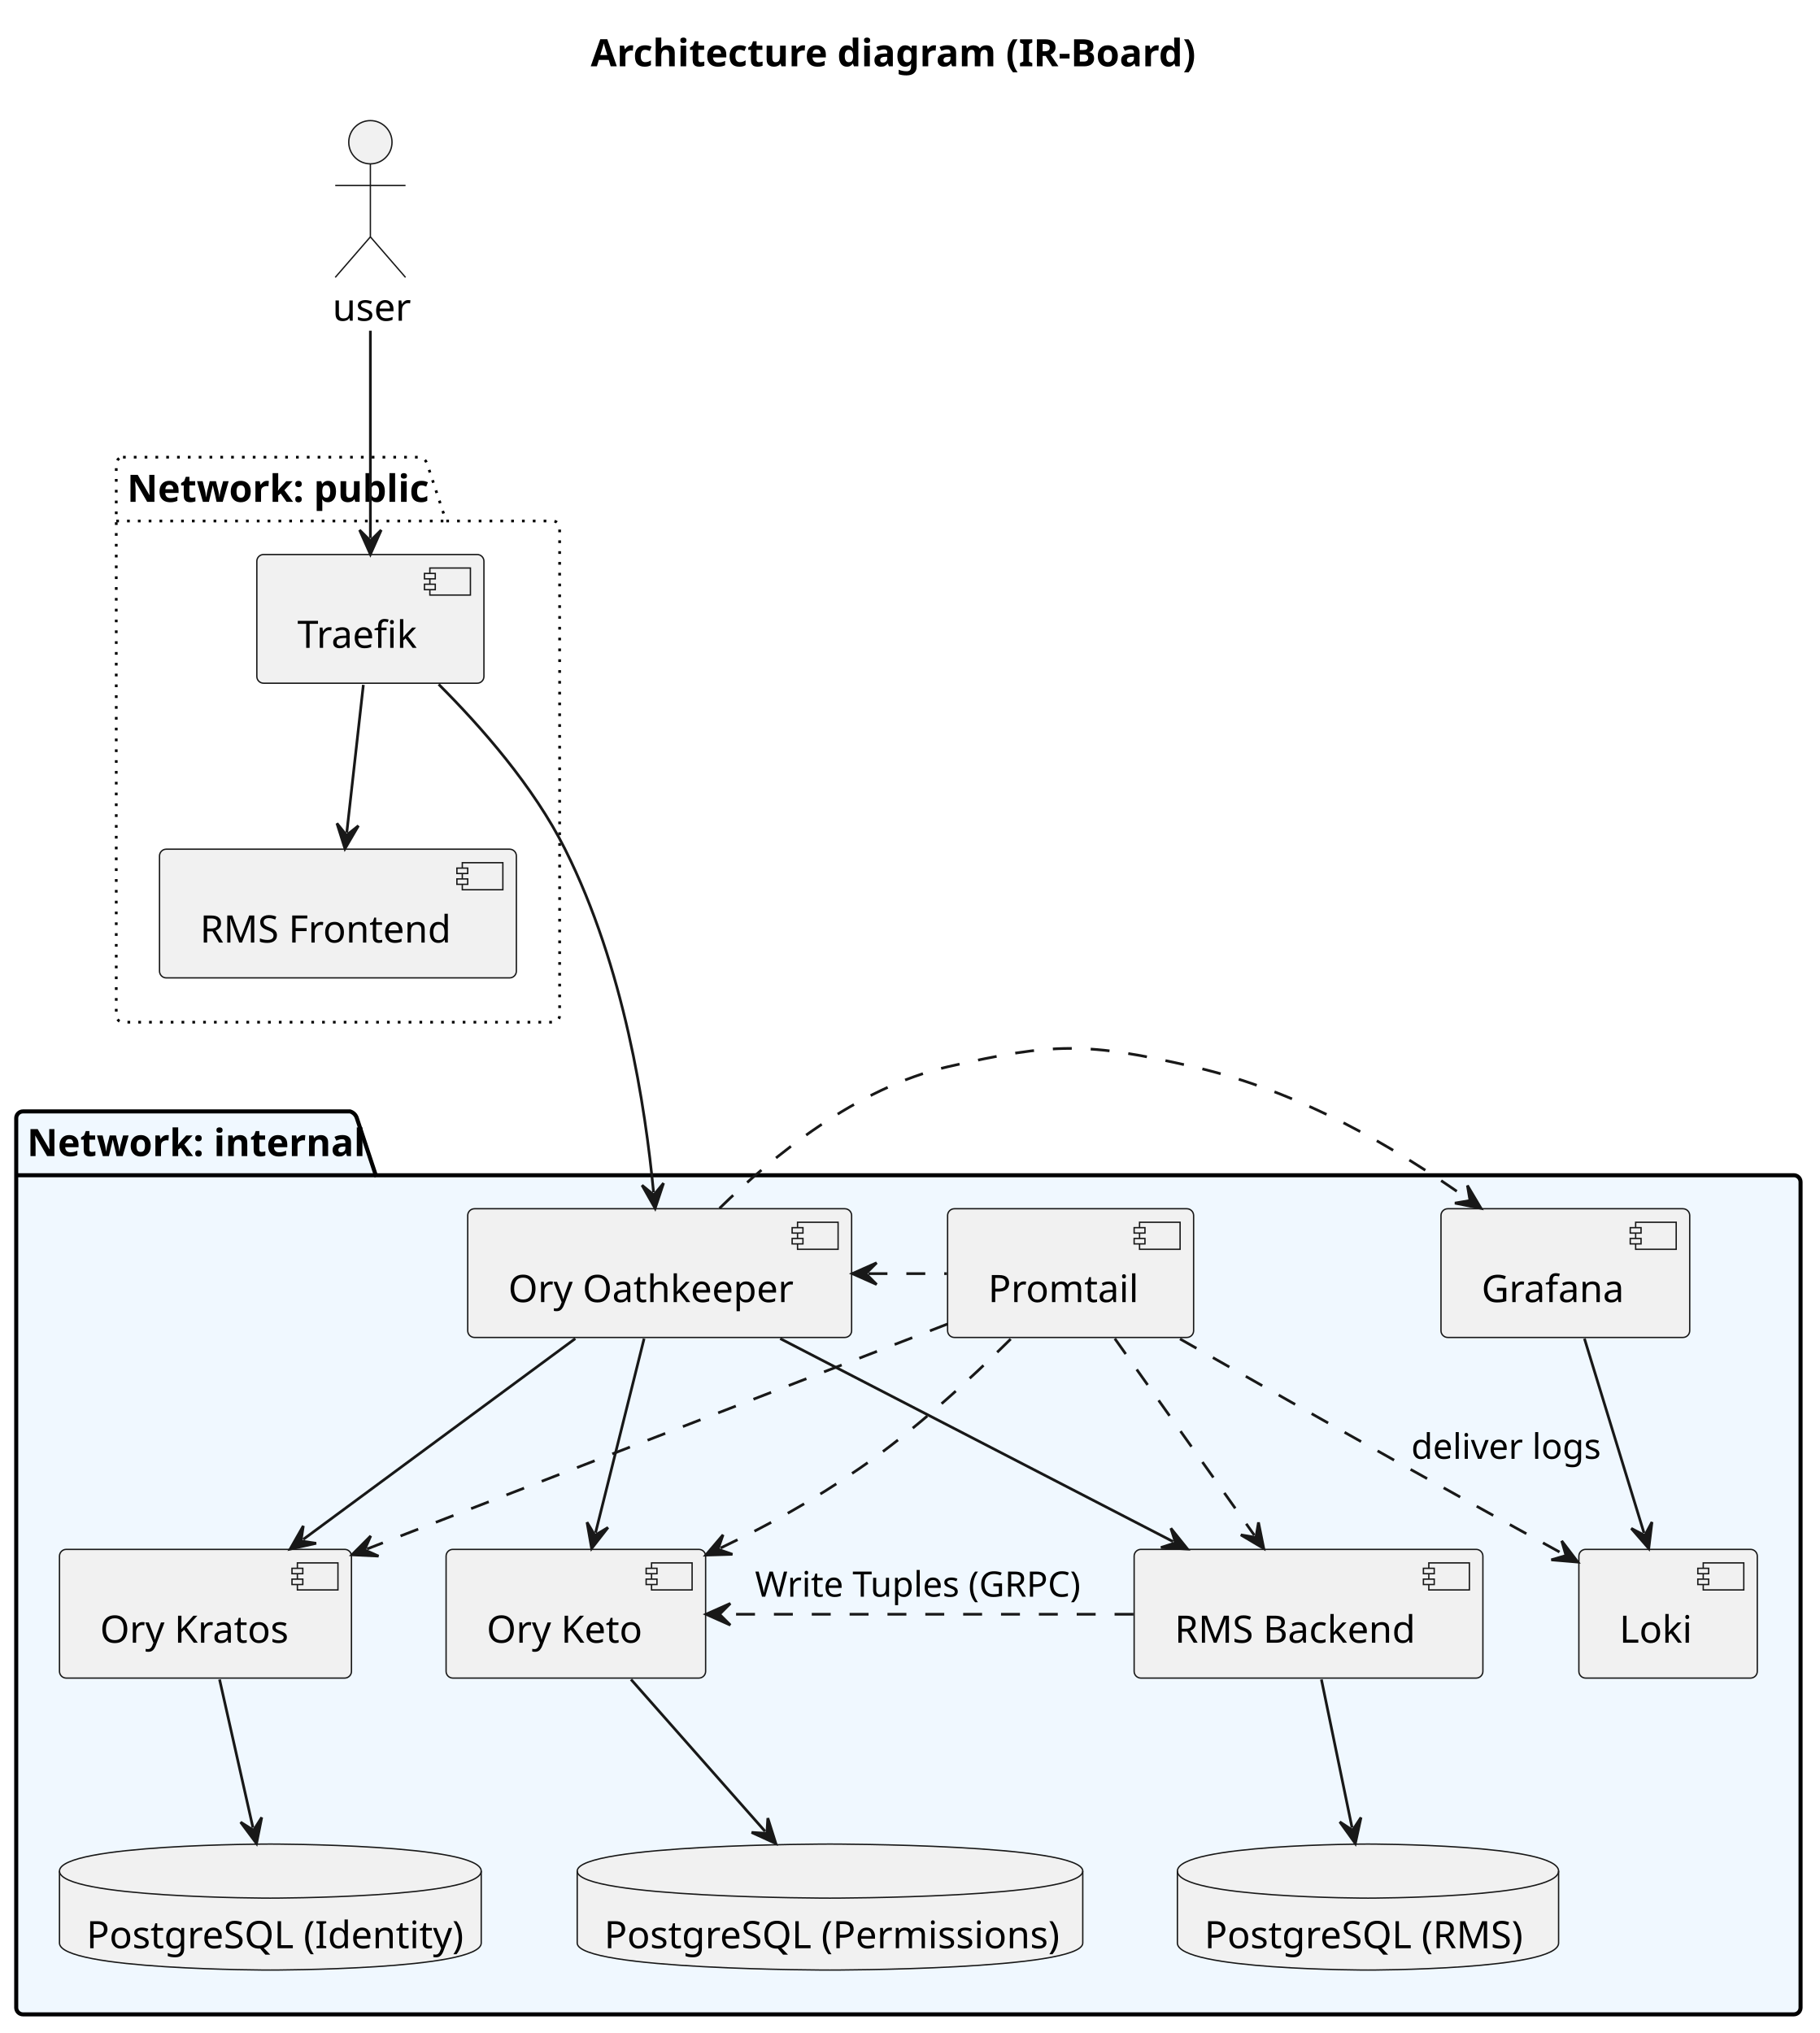
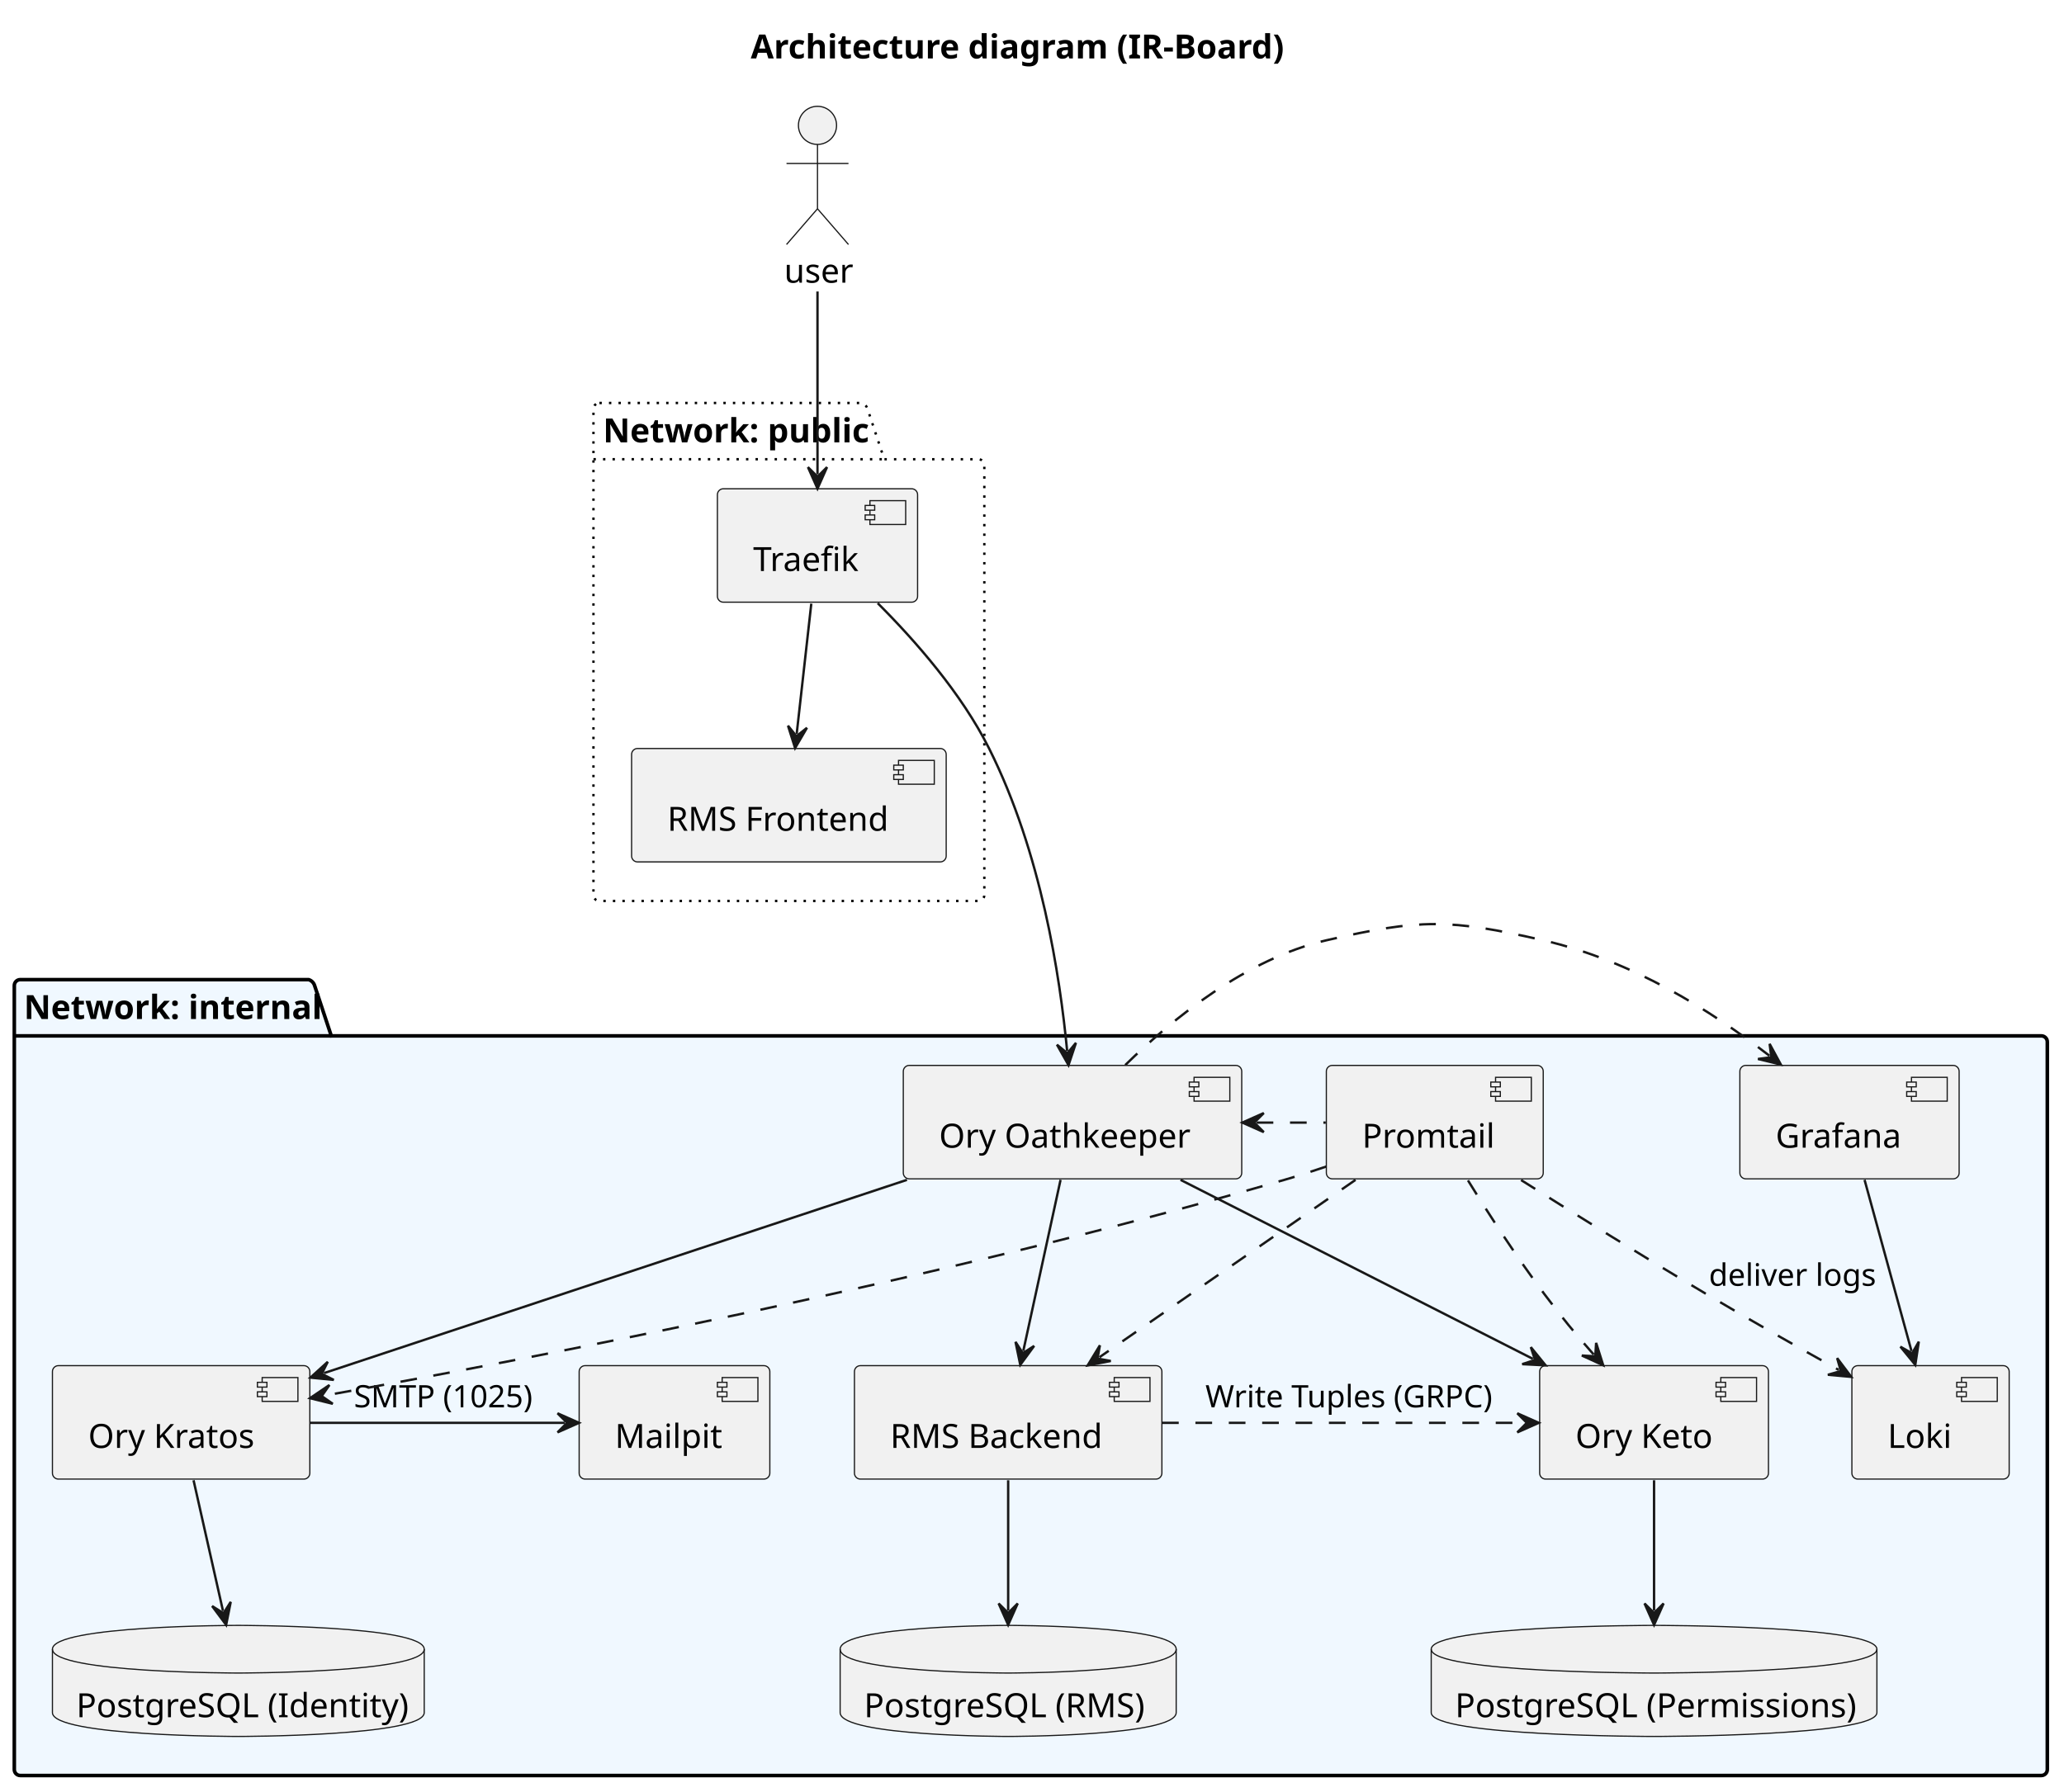
- <svg xmlns="http://www.w3.org/2000/svg" contentStyleType="text/css" height="752px" preserveAspectRatio="none" style="width:673px;height:752px;background:#FFFFFF;" version="1.1" viewBox="0 0 673 752" width="673px" zoomAndPan="magnify">
+ <svg xmlns="http://www.w3.org/2000/svg" contentStyleType="text/css" height="752px" preserveAspectRatio="none" style="width:866px;height:752px;background:#FFFFFF;" version="1.1" viewBox="0 0 866 752" width="866px" zoomAndPan="magnify">
  <defs />
  <g>
-     <text fill="#000000" font-family="sans-serif" font-size="14" font-weight="bold" lengthAdjust="spacing" textLength="222" x="218.5" y="24.533">Architecture diagram (IR-Board)</text>
+     <text fill="#000000" font-family="sans-serif" font-size="14" font-weight="bold" lengthAdjust="spacing" textLength="222" x="315" y="24.533">Architecture diagram (IR-Board)</text>
    <g id="cluster_Network: public">
-       <path d="M45.5,169.109 L155.5,169.109 A3.75,3.75 0 0 1 158,171.609 L165,192.719 L204.5,192.719 A2.5,2.5 0 0 1 207,195.219 L207,375.609 A2.5,2.5 0 0 1 204.5,378.109 L45.5,378.109 A2.5,2.5 0 0 1 43,375.609 L43,171.609 A2.5,2.5 0 0 1 45.5,169.109 " fill="none" style="stroke:#000000;stroke-width:1.0;stroke-dasharray:1.0,3.0;" />
-       <line style="stroke:#000000;stroke-width:1.0;stroke-dasharray:1.0,3.0;" x1="43" x2="165" y1="192.719" y2="192.719" />
-       <text fill="#000000" font-family="sans-serif" font-size="14" font-weight="bold" lengthAdjust="spacing" textLength="109" x="47" y="185.643">Network: public</text>
+       <path d="M251.5,169.109 L361.5,169.109 A3.75,3.75 0 0 1 364,171.609 L371,192.719 L410.5,192.719 A2.5,2.5 0 0 1 413,195.219 L413,375.609 A2.5,2.5 0 0 1 410.5,378.109 L251.5,378.109 A2.5,2.5 0 0 1 249,375.609 L249,171.609 A2.5,2.5 0 0 1 251.5,169.109 " fill="none" style="stroke:#000000;stroke-width:1.0;stroke-dasharray:1.0,3.0;" />
+       <line style="stroke:#000000;stroke-width:1.0;stroke-dasharray:1.0,3.0;" x1="249" x2="371" y1="192.719" y2="192.719" />
+       <text fill="#000000" font-family="sans-serif" font-size="14" font-weight="bold" lengthAdjust="spacing" textLength="109" x="253" y="185.643">Network: public</text>
    </g>
    <g id="cluster_Network: internal">
-       <path d="M8.5,411.109 L129.5,411.109 A3.75,3.75 0 0 1 132,413.609 L139,434.719 L663.5,434.719 A2.5,2.5 0 0 1 666,437.219 L666,742.609 A2.5,2.5 0 0 1 663.5,745.109 L8.5,745.109 A2.5,2.5 0 0 1 6,742.609 L6,413.609 A2.5,2.5 0 0 1 8.5,411.109 " fill="#F0F8FF" style="stroke:#000000;stroke-width:1.5;" />
+       <path d="M8.5,411.109 L129.5,411.109 A3.75,3.75 0 0 1 132,413.609 L139,434.719 L856.5,434.719 A2.5,2.5 0 0 1 859,437.219 L859,742.609 A2.5,2.5 0 0 1 856.5,745.109 L8.5,745.109 A2.5,2.5 0 0 1 6,742.609 L6,413.609 A2.5,2.5 0 0 1 8.5,411.109 " fill="#F0F8FF" style="stroke:#000000;stroke-width:1.5;" />
      <line style="stroke:#000000;stroke-width:1.5;" x1="6" x2="139" y1="434.719" y2="434.719" />
      <text fill="#000000" font-family="sans-serif" font-size="14" font-weight="bold" lengthAdjust="spacing" textLength="120" x="10" y="427.643">Network: internal</text>
    </g>
    <g id="elem_front">
-       <rect fill="#F1F1F1" height="47.609" rx="2.5" ry="2.5" style="stroke:#181818;stroke-width:0.5;" width="132" x="59" y="314.109" />
-       <rect fill="#F1F1F1" height="10" style="stroke:#181818;stroke-width:0.5;" width="15" x="171" y="319.109" />
-       <rect fill="#F1F1F1" height="2" style="stroke:#181818;stroke-width:0.5;" width="4" x="169" y="321.109" />
-       <rect fill="#F1F1F1" height="2" style="stroke:#181818;stroke-width:0.5;" width="4" x="169" y="325.109" />
-       <text fill="#000000" font-family="sans-serif" font-size="14" lengthAdjust="spacing" textLength="92" x="74" y="348.643">RMS Frontend</text>
+       <rect fill="#F1F1F1" height="47.609" rx="2.5" ry="2.5" style="stroke:#181818;stroke-width:0.5;" width="132" x="265" y="314.109" />
+       <rect fill="#F1F1F1" height="10" style="stroke:#181818;stroke-width:0.5;" width="15" x="377" y="319.109" />
+       <rect fill="#F1F1F1" height="2" style="stroke:#181818;stroke-width:0.5;" width="4" x="375" y="321.109" />
+       <rect fill="#F1F1F1" height="2" style="stroke:#181818;stroke-width:0.5;" width="4" x="375" y="325.109" />
+       <text fill="#000000" font-family="sans-serif" font-size="14" lengthAdjust="spacing" textLength="92" x="280" y="348.643">RMS Frontend</text>
    </g>
    <g id="elem_gateway">
-       <rect fill="#F1F1F1" height="47.609" rx="2.5" ry="2.5" style="stroke:#181818;stroke-width:0.5;" width="84" x="95" y="205.109" />
-       <rect fill="#F1F1F1" height="10" style="stroke:#181818;stroke-width:0.5;" width="15" x="159" y="210.109" />
-       <rect fill="#F1F1F1" height="2" style="stroke:#181818;stroke-width:0.5;" width="4" x="157" y="212.109" />
-       <rect fill="#F1F1F1" height="2" style="stroke:#181818;stroke-width:0.5;" width="4" x="157" y="216.109" />
-       <text fill="#000000" font-family="sans-serif" font-size="14" lengthAdjust="spacing" textLength="44" x="110" y="239.643">Traefik</text>
+       <rect fill="#F1F1F1" height="47.609" rx="2.5" ry="2.5" style="stroke:#181818;stroke-width:0.5;" width="84" x="301" y="205.109" />
+       <rect fill="#F1F1F1" height="10" style="stroke:#181818;stroke-width:0.5;" width="15" x="365" y="210.109" />
+       <rect fill="#F1F1F1" height="2" style="stroke:#181818;stroke-width:0.5;" width="4" x="363" y="212.109" />
+       <rect fill="#F1F1F1" height="2" style="stroke:#181818;stroke-width:0.5;" width="4" x="363" y="216.109" />
+       <text fill="#000000" font-family="sans-serif" font-size="14" lengthAdjust="spacing" textLength="44" x="316" y="239.643">Traefik</text>
    </g>
    <g id="elem_proxy">
-       <rect fill="#F1F1F1" height="47.609" rx="2.5" ry="2.5" style="stroke:#181818;stroke-width:0.5;" width="142" x="173" y="447.109" />
-       <rect fill="#F1F1F1" height="10" style="stroke:#181818;stroke-width:0.5;" width="15" x="295" y="452.109" />
-       <rect fill="#F1F1F1" height="2" style="stroke:#181818;stroke-width:0.5;" width="4" x="293" y="454.109" />
-       <rect fill="#F1F1F1" height="2" style="stroke:#181818;stroke-width:0.5;" width="4" x="293" y="458.109" />
-       <text fill="#000000" font-family="sans-serif" font-size="14" lengthAdjust="spacing" textLength="102" x="188" y="481.643">Ory Oathkeeper</text>
+       <rect fill="#F1F1F1" height="47.609" rx="2.5" ry="2.5" style="stroke:#181818;stroke-width:0.5;" width="142" x="379" y="447.109" />
+       <rect fill="#F1F1F1" height="10" style="stroke:#181818;stroke-width:0.5;" width="15" x="501" y="452.109" />
+       <rect fill="#F1F1F1" height="2" style="stroke:#181818;stroke-width:0.5;" width="4" x="499" y="454.109" />
+       <rect fill="#F1F1F1" height="2" style="stroke:#181818;stroke-width:0.5;" width="4" x="499" y="458.109" />
+       <text fill="#000000" font-family="sans-serif" font-size="14" lengthAdjust="spacing" textLength="102" x="394" y="481.643">Ory Oathkeeper</text>
    </g>
    <g id="elem_kratos">
      <rect fill="#F1F1F1" height="47.609" rx="2.5" ry="2.5" style="stroke:#181818;stroke-width:0.5;" width="108" x="22" y="573.109" />
      <rect fill="#F1F1F1" height="10" style="stroke:#181818;stroke-width:0.5;" width="15" x="110" y="578.109" />
      <rect fill="#F1F1F1" height="2" style="stroke:#181818;stroke-width:0.5;" width="4" x="108" y="580.109" />
      <rect fill="#F1F1F1" height="2" style="stroke:#181818;stroke-width:0.5;" width="4" x="108" y="584.109" />
      <text fill="#000000" font-family="sans-serif" font-size="14" lengthAdjust="spacing" textLength="68" x="37" y="607.643">Ory Kratos</text>
    </g>
    <g id="elem_keto">
-       <rect fill="#F1F1F1" height="47.609" rx="2.5" ry="2.5" style="stroke:#181818;stroke-width:0.5;" width="96" x="165" y="573.109" />
-       <rect fill="#F1F1F1" height="10" style="stroke:#181818;stroke-width:0.5;" width="15" x="241" y="578.109" />
-       <rect fill="#F1F1F1" height="2" style="stroke:#181818;stroke-width:0.5;" width="4" x="239" y="580.109" />
-       <rect fill="#F1F1F1" height="2" style="stroke:#181818;stroke-width:0.5;" width="4" x="239" y="584.109" />
-       <text fill="#000000" font-family="sans-serif" font-size="14" lengthAdjust="spacing" textLength="56" x="180" y="607.643">Ory Keto</text>
+       <rect fill="#F1F1F1" height="47.609" rx="2.5" ry="2.5" style="stroke:#181818;stroke-width:0.5;" width="96" x="646" y="573.109" />
+       <rect fill="#F1F1F1" height="10" style="stroke:#181818;stroke-width:0.5;" width="15" x="722" y="578.109" />
+       <rect fill="#F1F1F1" height="2" style="stroke:#181818;stroke-width:0.5;" width="4" x="720" y="580.109" />
+       <rect fill="#F1F1F1" height="2" style="stroke:#181818;stroke-width:0.5;" width="4" x="720" y="584.109" />
+       <text fill="#000000" font-family="sans-serif" font-size="14" lengthAdjust="spacing" textLength="56" x="661" y="607.643">Ory Keto</text>
    </g>
    <g id="elem_backend">
-       <rect fill="#F1F1F1" height="47.609" rx="2.5" ry="2.5" style="stroke:#181818;stroke-width:0.5;" width="129" x="419.5" y="573.109" />
-       <rect fill="#F1F1F1" height="10" style="stroke:#181818;stroke-width:0.5;" width="15" x="528.5" y="578.109" />
-       <rect fill="#F1F1F1" height="2" style="stroke:#181818;stroke-width:0.5;" width="4" x="526.5" y="580.109" />
-       <rect fill="#F1F1F1" height="2" style="stroke:#181818;stroke-width:0.5;" width="4" x="526.5" y="584.109" />
-       <text fill="#000000" font-family="sans-serif" font-size="14" lengthAdjust="spacing" textLength="89" x="434.5" y="607.643">RMS Backend</text>
+       <rect fill="#F1F1F1" height="47.609" rx="2.5" ry="2.5" style="stroke:#181818;stroke-width:0.5;" width="129" x="358.5" y="573.109" />
+       <rect fill="#F1F1F1" height="10" style="stroke:#181818;stroke-width:0.5;" width="15" x="467.5" y="578.109" />
+       <rect fill="#F1F1F1" height="2" style="stroke:#181818;stroke-width:0.5;" width="4" x="465.5" y="580.109" />
+       <rect fill="#F1F1F1" height="2" style="stroke:#181818;stroke-width:0.5;" width="4" x="465.5" y="584.109" />
+       <text fill="#000000" font-family="sans-serif" font-size="14" lengthAdjust="spacing" textLength="89" x="373.5" y="607.643">RMS Backend</text>
    </g>
    <g id="elem_Loki">
-       <rect fill="#F1F1F1" height="47.609" rx="2.5" ry="2.5" style="stroke:#181818;stroke-width:0.5;" width="66" x="584" y="573.109" />
-       <rect fill="#F1F1F1" height="10" style="stroke:#181818;stroke-width:0.5;" width="15" x="630" y="578.109" />
-       <rect fill="#F1F1F1" height="2" style="stroke:#181818;stroke-width:0.5;" width="4" x="628" y="580.109" />
-       <rect fill="#F1F1F1" height="2" style="stroke:#181818;stroke-width:0.5;" width="4" x="628" y="584.109" />
-       <text fill="#000000" font-family="sans-serif" font-size="14" lengthAdjust="spacing" textLength="26" x="599" y="607.643">Loki</text>
+       <rect fill="#F1F1F1" height="47.609" rx="2.5" ry="2.5" style="stroke:#181818;stroke-width:0.5;" width="66" x="777" y="573.109" />
+       <rect fill="#F1F1F1" height="10" style="stroke:#181818;stroke-width:0.5;" width="15" x="823" y="578.109" />
+       <rect fill="#F1F1F1" height="2" style="stroke:#181818;stroke-width:0.5;" width="4" x="821" y="580.109" />
+       <rect fill="#F1F1F1" height="2" style="stroke:#181818;stroke-width:0.5;" width="4" x="821" y="584.109" />
+       <text fill="#000000" font-family="sans-serif" font-size="14" lengthAdjust="spacing" textLength="26" x="792" y="607.643">Loki</text>
    </g>
    <g id="elem_Grafana">
-       <rect fill="#F1F1F1" height="47.609" rx="2.5" ry="2.5" style="stroke:#181818;stroke-width:0.5;" width="92" x="533" y="447.109" />
-       <rect fill="#F1F1F1" height="10" style="stroke:#181818;stroke-width:0.5;" width="15" x="605" y="452.109" />
-       <rect fill="#F1F1F1" height="2" style="stroke:#181818;stroke-width:0.5;" width="4" x="603" y="454.109" />
-       <rect fill="#F1F1F1" height="2" style="stroke:#181818;stroke-width:0.5;" width="4" x="603" y="458.109" />
-       <text fill="#000000" font-family="sans-serif" font-size="14" lengthAdjust="spacing" textLength="52" x="548" y="481.643">Grafana</text>
+       <rect fill="#F1F1F1" height="47.609" rx="2.5" ry="2.5" style="stroke:#181818;stroke-width:0.5;" width="92" x="730" y="447.109" />
+       <rect fill="#F1F1F1" height="10" style="stroke:#181818;stroke-width:0.5;" width="15" x="802" y="452.109" />
+       <rect fill="#F1F1F1" height="2" style="stroke:#181818;stroke-width:0.5;" width="4" x="800" y="454.109" />
+       <rect fill="#F1F1F1" height="2" style="stroke:#181818;stroke-width:0.5;" width="4" x="800" y="458.109" />
+       <text fill="#000000" font-family="sans-serif" font-size="14" lengthAdjust="spacing" textLength="52" x="745" y="481.643">Grafana</text>
    </g>
    <g id="elem_Promtail">
-       <rect fill="#F1F1F1" height="47.609" rx="2.5" ry="2.5" style="stroke:#181818;stroke-width:0.5;" width="91" x="350.5" y="447.109" />
-       <rect fill="#F1F1F1" height="10" style="stroke:#181818;stroke-width:0.5;" width="15" x="421.5" y="452.109" />
-       <rect fill="#F1F1F1" height="2" style="stroke:#181818;stroke-width:0.5;" width="4" x="419.5" y="454.109" />
-       <rect fill="#F1F1F1" height="2" style="stroke:#181818;stroke-width:0.5;" width="4" x="419.5" y="458.109" />
-       <text fill="#000000" font-family="sans-serif" font-size="14" lengthAdjust="spacing" textLength="51" x="365.5" y="481.643">Promtail</text>
+       <rect fill="#F1F1F1" height="47.609" rx="2.5" ry="2.5" style="stroke:#181818;stroke-width:0.5;" width="91" x="556.5" y="447.109" />
+       <rect fill="#F1F1F1" height="10" style="stroke:#181818;stroke-width:0.5;" width="15" x="627.5" y="452.109" />
+       <rect fill="#F1F1F1" height="2" style="stroke:#181818;stroke-width:0.5;" width="4" x="625.5" y="454.109" />
+       <rect fill="#F1F1F1" height="2" style="stroke:#181818;stroke-width:0.5;" width="4" x="625.5" y="458.109" />
+       <text fill="#000000" font-family="sans-serif" font-size="14" lengthAdjust="spacing" textLength="51" x="571.5" y="481.643">Promtail</text>
+     </g>
+     <g id="elem_mail">
+       <rect fill="#F1F1F1" height="47.609" rx="2.5" ry="2.5" style="stroke:#181818;stroke-width:0.5;" width="80" x="243" y="573.109" />
+       <rect fill="#F1F1F1" height="10" style="stroke:#181818;stroke-width:0.5;" width="15" x="303" y="578.109" />
+       <rect fill="#F1F1F1" height="2" style="stroke:#181818;stroke-width:0.5;" width="4" x="301" y="580.109" />
+       <rect fill="#F1F1F1" height="2" style="stroke:#181818;stroke-width:0.5;" width="4" x="301" y="584.109" />
+       <text fill="#000000" font-family="sans-serif" font-size="14" lengthAdjust="spacing" textLength="40" x="258" y="607.643">Mailpit</text>
    </g>
    <g id="elem_db_rms">
-       <path d="M435.5,692.109 C435.5,682.109 506,682.109 506,682.109 C506,682.109 576.5,682.109 576.5,692.109 L576.5,718.719 C576.5,728.719 506,728.719 506,728.719 C506,728.719 435.5,728.719 435.5,718.719 L435.5,692.109 " fill="#F1F1F1" style="stroke:#181818;stroke-width:0.5;" />
-       <path d="M435.5,692.109 C435.5,702.109 506,702.109 506,702.109 C506,702.109 576.5,702.109 576.5,692.109 " fill="none" style="stroke:#181818;stroke-width:0.5;" />
-       <text fill="#000000" font-family="sans-serif" font-size="14" lengthAdjust="spacing" textLength="121" x="445.5" y="720.643">PostgreSQL (RMS)</text>
+       <path d="M352.5,692.109 C352.5,682.109 423,682.109 423,682.109 C423,682.109 493.5,682.109 493.5,692.109 L493.5,718.719 C493.5,728.719 423,728.719 423,728.719 C423,728.719 352.5,728.719 352.5,718.719 L352.5,692.109 " fill="#F1F1F1" style="stroke:#181818;stroke-width:0.5;" />
+       <path d="M352.5,692.109 C352.5,702.109 423,702.109 423,702.109 C423,702.109 493.5,702.109 493.5,692.109 " fill="none" style="stroke:#181818;stroke-width:0.5;" />
+       <text fill="#000000" font-family="sans-serif" font-size="14" lengthAdjust="spacing" textLength="121" x="362.5" y="720.643">PostgreSQL (RMS)</text>
    </g>
    <g id="elem_db_auth">
      <path d="M22,692.109 C22,682.109 100,682.109 100,682.109 C100,682.109 178,682.109 178,692.109 L178,718.719 C178,728.719 100,728.719 100,728.719 C100,728.719 22,728.719 22,718.719 L22,692.109 " fill="#F1F1F1" style="stroke:#181818;stroke-width:0.5;" />
      <path d="M22,692.109 C22,702.109 100,702.109 100,702.109 C100,702.109 178,702.109 178,692.109 " fill="none" style="stroke:#181818;stroke-width:0.5;" />
      <text fill="#000000" font-family="sans-serif" font-size="14" lengthAdjust="spacing" textLength="136" x="32" y="720.643">PostgreSQL (Identity)</text>
    </g>
    <g id="elem_db_perm">
-       <path d="M213.5,692.109 C213.5,682.109 307,682.109 307,682.109 C307,682.109 400.5,682.109 400.5,692.109 L400.5,718.719 C400.5,728.719 307,728.719 307,728.719 C307,728.719 213.5,728.719 213.5,718.719 L213.5,692.109 " fill="#F1F1F1" style="stroke:#181818;stroke-width:0.5;" />
-       <path d="M213.5,692.109 C213.5,702.109 307,702.109 307,702.109 C307,702.109 400.5,702.109 400.5,692.109 " fill="none" style="stroke:#181818;stroke-width:0.5;" />
-       <text fill="#000000" font-family="sans-serif" font-size="14" lengthAdjust="spacing" textLength="167" x="223.5" y="720.643">PostgreSQL (Permissions)</text>
+       <path d="M600.5,692.109 C600.5,682.109 694,682.109 694,682.109 C694,682.109 787.5,682.109 787.5,692.109 L787.5,718.719 C787.5,728.719 694,728.719 694,728.719 C694,728.719 600.5,728.719 600.5,718.719 L600.5,692.109 " fill="#F1F1F1" style="stroke:#181818;stroke-width:0.5;" />
+       <path d="M600.5,692.109 C600.5,702.109 694,702.109 694,702.109 C694,702.109 787.5,702.109 787.5,692.109 " fill="none" style="stroke:#181818;stroke-width:0.5;" />
+       <text fill="#000000" font-family="sans-serif" font-size="14" lengthAdjust="spacing" textLength="167" x="610.5" y="720.643">PostgreSQL (Permissions)</text>
    </g>
    <g id="elem_user">
-       <ellipse cx="137" cy="52.609" fill="#F1F1F1" rx="8" ry="8" style="stroke:#181818;stroke-width:0.5;" />
-       <path d="M137,60.609 L137,87.609 M124,68.609 L150,68.609 M137,87.609 L124,102.609 M137,87.609 L150,102.609 " fill="none" style="stroke:#181818;stroke-width:0.5;" />
-       <text fill="#000000" font-family="sans-serif" font-size="14" lengthAdjust="spacing" textLength="28" x="123" y="118.643">user</text>
+       <ellipse cx="343" cy="52.609" fill="#F1F1F1" rx="8" ry="8" style="stroke:#181818;stroke-width:0.5;" />
+       <path d="M343,60.609 L343,87.609 M330,68.609 L356,68.609 M343,87.609 L330,102.609 M343,87.609 L356,102.609 " fill="none" style="stroke:#181818;stroke-width:0.5;" />
+       <text fill="#000000" font-family="sans-serif" font-size="14" lengthAdjust="spacing" textLength="28" x="329" y="118.643">user</text>
    </g>
    <g id="link_user_gateway">
-       <path d="M137,122.319 C137,148.649 137,176.779 137,199.049 " fill="none" id="user-to-gateway" style="stroke:#181818;stroke-width:1.0;" />
-       <polygon fill="#181818" points="137,205.049,141,196.049,137,200.049,133,196.049,137,205.049" style="stroke:#181818;stroke-width:1.0;" />
+       <path d="M343,122.319 C343,148.649 343,176.779 343,199.049 " fill="none" id="user-to-gateway" style="stroke:#181818;stroke-width:1.0;" />
+       <polygon fill="#181818" points="343,205.049,347,196.049,343,200.049,339,196.049,343,205.049" style="stroke:#181818;stroke-width:1.0;" />
    </g>
    <g id="link_gateway_front">
-       <path d="M134.4,253.329 C132.38,271.269 130.278,290.037 128.268,307.977 " fill="none" id="gateway-to-front" style="stroke:#181818;stroke-width:1.0;" />
-       <polygon fill="#181818" points="127.6,313.939,132.577,305.441,128.157,308.971,124.627,304.55,127.6,313.939" style="stroke:#181818;stroke-width:1.0;" />
+       <path d="M340.4,253.329 C338.38,271.269 336.278,290.037 334.268,307.977 " fill="none" id="gateway-to-front" style="stroke:#181818;stroke-width:1.0;" />
+       <polygon fill="#181818" points="333.6,313.939,338.577,305.441,334.157,308.971,330.627,304.55,333.6,313.939" style="stroke:#181818;stroke-width:1.0;" />
    </g>
    <g id="link_gateway_proxy">
-       <path d="M162.26,253.129 C177.99,268.839 197.38,290.929 209,314.109 C230.95,357.909 238.692,409.497 241.742,441.017 " fill="none" id="gateway-to-proxy" style="stroke:#181818;stroke-width:1.0;" />
-       <polygon fill="#181818" points="242.32,446.989,245.435,437.646,241.838,442.013,237.472,438.416,242.32,446.989" style="stroke:#181818;stroke-width:1.0;" />
+       <path d="M368.26,253.129 C383.99,268.839 403.38,290.929 415,314.109 C436.95,357.909 444.692,409.497 447.742,441.017 " fill="none" id="gateway-to-proxy" style="stroke:#181818;stroke-width:1.0;" />
+       <polygon fill="#181818" points="448.32,446.989,451.435,437.646,447.838,442.013,443.472,438.416,448.32,446.989" style="stroke:#181818;stroke-width:1.0;" />
    </g>
    <g id="link_proxy_kratos">
-       <path d="M212.79,495.139 C182.71,517.349 142.268,547.196 112.148,569.426 " fill="none" id="proxy-to-kratos" style="stroke:#181818;stroke-width:1.0;" />
-       <polygon fill="#181818" points="107.32,572.989,116.937,570.863,111.343,570.02,112.186,564.427,107.32,572.989" style="stroke:#181818;stroke-width:1.0;" />
+       <path d="M380.53,495.139 C308.18,519.129 202.045,554.321 135.935,576.241 " fill="none" id="proxy-to-kratos" style="stroke:#181818;stroke-width:1.0;" />
+       <polygon fill="#181818" points="130.24,578.129,140.042,579.094,134.986,576.556,137.524,571.5,130.24,578.129" style="stroke:#181818;stroke-width:1.0;" />
    </g>
    <g id="link_keto_proxy">
-       <path d="M220.286,566.959 C225.846,544.729 232.71,517.279 238.24,495.139 " fill="none" id="keto-backto-proxy" style="stroke:#181818;stroke-width:1.0;" />
-       <polygon fill="#181818" points="218.83,572.779,224.894,565.019,220.043,567.929,217.133,563.078,218.83,572.779" style="stroke:#181818;stroke-width:1.0;" />
+       <path d="M643.161,570.271 C599.411,548.041 539.01,517.349 495.32,495.139 " fill="none" id="keto-backto-proxy" style="stroke:#181818;stroke-width:1.0;" />
+       <polygon fill="#181818" points="648.51,572.989,642.298,565.346,644.052,570.724,638.674,572.479,648.51,572.989" style="stroke:#181818;stroke-width:1.0;" />
    </g>
    <g id="link_proxy_Grafana">
-       <path d="M266.14,446.949 C285.97,427.549 317,402.319 350.5,394.609 C389.92,385.539 402.08,385.539 441.5,394.609 C481.17,403.729 516.344,424.681 542.914,443.501 " fill="none" id="proxy-to-Grafana" style="stroke:#181818;stroke-width:1.0;stroke-dasharray:7.0,7.0;" />
-       <polygon fill="#181818" points="547.81,446.969,542.778,438.503,543.73,444.079,538.154,445.031,547.81,446.969" style="stroke:#181818;stroke-width:1.0;" />
+       <path d="M472.14,446.949 C491.97,427.549 523,402.319 556.5,394.609 C595.92,385.539 608.08,385.539 647.5,394.609 C685.2,403.279 717.795,424.109 742.426,443.069 " fill="none" id="proxy-to-Grafana" style="stroke:#181818;stroke-width:1.0;stroke-dasharray:7.0,7.0;" />
+       <polygon fill="#181818" points="747.18,446.729,742.488,438.07,743.218,443.679,737.608,444.409,747.18,446.729" style="stroke:#181818;stroke-width:1.0;" />
    </g>
    <g id="link_proxy_backend">
-       <path d="M288.58,495.139 C331.55,517.349 390.889,548.005 433.919,570.236 " fill="none" id="proxy-to-backend" style="stroke:#181818;stroke-width:1.0;" />
-       <polygon fill="#181818" points="439.25,572.989,433.09,565.305,434.808,570.694,429.418,572.412,439.25,572.989" style="stroke:#181818;stroke-width:1.0;" />
+       <path d="M444.98,495.139 C440.17,517.279 434.196,544.687 429.356,566.917 " fill="none" id="proxy-to-backend" style="stroke:#181818;stroke-width:1.0;" />
+       <polygon fill="#181818" points="428.08,572.779,433.903,564.836,429.144,567.894,426.086,563.134,428.08,572.779" style="stroke:#181818;stroke-width:1.0;" />
+     </g>
+     <g id="link_kratos_mail">
+       <path d="M130.12,597.109 C165.45,597.109 204.82,597.109 236.93,597.109 " fill="none" id="kratos-to-mail" style="stroke:#181818;stroke-width:1.0;" />
+       <polygon fill="#181818" points="242.93,597.109,233.93,593.109,237.93,597.109,233.93,601.109,242.93,597.109" style="stroke:#181818;stroke-width:1.0;" />
+       <text fill="#000000" font-family="sans-serif" font-size="13" lengthAdjust="spacing" textLength="76" x="148.5" y="590.605">SMTP (1025)</text>
    </g>
    <g id="link_backend_keto">
-       <path d="M419.26,597.109 C370.66,597.109 311.17,597.109 267.14,597.109 " fill="none" id="backend-to-keto" style="stroke:#181818;stroke-width:1.0;stroke-dasharray:7.0,7.0;" />
-       <polygon fill="#181818" points="261.14,597.109,270.14,601.109,266.14,597.109,270.14,593.109,261.14,597.109" style="stroke:#181818;stroke-width:1.0;" />
-       <text fill="#000000" font-family="sans-serif" font-size="13" lengthAdjust="spacing" textLength="122" x="279.25" y="590.605">Write Tuples (GRPC)</text>
+       <path d="M487.57,597.109 C536.1,597.109 595.54,597.109 639.62,597.109 " fill="none" id="backend-to-keto" style="stroke:#181818;stroke-width:1.0;stroke-dasharray:7.0,7.0;" />
+       <polygon fill="#181818" points="645.62,597.109,636.62,593.109,640.62,597.109,636.62,601.109,645.62,597.109" style="stroke:#181818;stroke-width:1.0;" />
+       <text fill="#000000" font-family="sans-serif" font-size="13" lengthAdjust="spacing" textLength="122" x="505.75" y="590.605">Write Tuples (GRPC)</text>
    </g>
    <g id="link_backend_db_rms">
-       <path d="M488.77,621.219 C492.49,639.199 496.407,658.153 500.097,676.033 " fill="none" id="backend-to-db_rms" style="stroke:#181818;stroke-width:1.0;" />
-       <polygon fill="#181818" points="501.31,681.909,503.408,672.287,500.299,677.013,495.574,673.904,501.31,681.909" style="stroke:#181818;stroke-width:1.0;" />
+       <path d="M423,621.219 C423,639.199 423,658.029 423,675.909 " fill="none" id="backend-to-db_rms" style="stroke:#181818;stroke-width:1.0;" />
+       <polygon fill="#181818" points="423,681.909,427,672.909,423,676.909,419,672.909,423,681.909" style="stroke:#181818;stroke-width:1.0;" />
    </g>
    <g id="link_kratos_db_auth">
      <path d="M81.21,621.219 C85.26,639.199 89.544,658.176 93.564,676.056 " fill="none" id="kratos-to-db_auth" style="stroke:#181818;stroke-width:1.0;" />
      <polygon fill="#181818" points="94.88,681.909,96.808,672.251,93.783,677.031,89.003,674.006,94.88,681.909" style="stroke:#181818;stroke-width:1.0;" />
    </g>
    <g id="link_keto_db_perm">
-       <path d="M233.4,621.219 C249.27,639.199 267.208,659.532 282.998,677.412 " fill="none" id="keto-to-db_perm" style="stroke:#181818;stroke-width:1.0;" />
-       <polygon fill="#181818" points="286.97,681.909,284.011,672.516,283.66,678.162,278.014,677.811,286.97,681.909" style="stroke:#181818;stroke-width:1.0;" />
+       <path d="M694,621.219 C694,639.199 694,658.029 694,675.909 " fill="none" id="keto-to-db_perm" style="stroke:#181818;stroke-width:1.0;" />
+       <polygon fill="#181818" points="694,681.909,698,672.909,694,676.909,690,672.909,694,681.909" style="stroke:#181818;stroke-width:1.0;" />
    </g>
    <g id="link_Grafana_Loki">
-       <path d="M586.06,495.139 C592.84,517.279 601.283,544.812 608.093,567.043 " fill="none" id="Grafana-to-Loki" style="stroke:#181818;stroke-width:1.0;" />
-       <polygon fill="#181818" points="609.85,572.779,611.038,563.003,608.385,567.999,603.389,565.346,609.85,572.779" style="stroke:#181818;stroke-width:1.0;" />
+       <path d="M782.32,495.139 C788.38,517.279 795.925,544.763 802.015,566.993 " fill="none" id="Grafana-to-Loki" style="stroke:#181818;stroke-width:1.0;" />
+       <polygon fill="#181818" points="803.6,572.779,805.08,563.042,802.279,567.957,797.364,565.156,803.6,572.779" style="stroke:#181818;stroke-width:1.0;" />
    </g>
    <g id="link_Promtail_Loki">
-       <path d="M436.46,495.259 C460.9,509.199 492.69,527.259 521,543.109 C541.76,554.739 559.882,564.759 578.362,574.919 " fill="none" id="Promtail-to-Loki" style="stroke:#181818;stroke-width:1.0;stroke-dasharray:7.0,7.0;" />
-       <polygon fill="#181818" points="583.62,577.809,577.66,569.968,579.239,575.4,573.806,576.979,583.62,577.809" style="stroke:#181818;stroke-width:1.0;" />
-       <text fill="#000000" font-family="sans-serif" font-size="13" lengthAdjust="spacing" textLength="64" x="522" y="539.605">deliver logs</text>
+       <path d="M638.2,495.219 C660.49,509.309 689.73,527.529 716,543.109 C735.98,554.959 753.417,564.842 771.497,574.902 " fill="none" id="Promtail-to-Loki" style="stroke:#181818;stroke-width:1.0;stroke-dasharray:7.0,7.0;" />
+       <polygon fill="#181818" points="776.74,577.819,770.82,569.948,772.371,575.388,766.931,576.939,776.74,577.819" style="stroke:#181818;stroke-width:1.0;" />
+       <text fill="#000000" font-family="sans-serif" font-size="13" lengthAdjust="spacing" textLength="64" x="717" y="539.605">deliver logs</text>
    </g>
    <g id="link_Promtail_kratos">
-       <path d="M350.49,489.739 C292.43,512.239 197.714,548.941 135.774,572.951 " fill="none" id="Promtail-to-kratos" style="stroke:#181818;stroke-width:1.0;stroke-dasharray:7.0,7.0;" />
-       <polygon fill="#181818" points="130.18,575.119,140.017,575.596,134.842,573.312,137.126,568.137,130.18,575.119" style="stroke:#181818;stroke-width:1.0;" />
+       <path d="M556.48,489.549 C550.63,491.549 544.7,493.459 539,495.109 C393.22,537.409 222.986,570.143 135.966,585.713 " fill="none" id="Promtail-to-kratos" style="stroke:#181818;stroke-width:1.0;stroke-dasharray:7.0,7.0;" />
+       <polygon fill="#181818" points="130.06,586.769,139.624,589.122,134.982,585.889,138.215,581.247,130.06,586.769" style="stroke:#181818;stroke-width:1.0;" />
    </g>
    <g id="link_Promtail_keto">
-       <path d="M373.84,495.309 C358.94,510.109 338.36,529.089 318,543.109 C300.34,555.269 284.908,563.77 266.478,572.63 " fill="none" id="Promtail-to-keto" style="stroke:#181818;stroke-width:1.0;stroke-dasharray:7.0,7.0;" />
-       <polygon fill="#181818" points="261.07,575.229,270.914,574.935,265.576,573.063,267.448,567.725,261.07,575.229" style="stroke:#181818;stroke-width:1.0;" />
+       <path d="M615.92,495.359 C624.66,509.499 636.44,527.729 648,543.109 C655.62,553.239 660.665,559.385 668.686,568.455 " fill="none" id="Promtail-to-keto" style="stroke:#181818;stroke-width:1.0;stroke-dasharray:7.0,7.0;" />
+       <polygon fill="#181818" points="672.66,572.949,669.695,563.558,669.348,569.204,663.702,568.857,672.66,572.949" style="stroke:#181818;stroke-width:1.0;" />
    </g>
    <g id="link_Promtail_backend">
-       <path d="M412.35,495.139 C428.05,517.279 448.198,545.656 463.968,567.886 " fill="none" id="Promtail-to-backend" style="stroke:#181818;stroke-width:1.0;stroke-dasharray:7.0,7.0;" />
-       <polygon fill="#181818" points="467.44,572.779,465.495,563.125,464.547,568.701,458.97,567.753,467.44,572.779" style="stroke:#181818;stroke-width:1.0;" />
+       <path d="M568.75,495.139 C536.7,517.349 493.403,547.343 461.303,569.573 " fill="none" id="Promtail-to-backend" style="stroke:#181818;stroke-width:1.0;stroke-dasharray:7.0,7.0;" />
+       <polygon fill="#181818" points="456.37,572.989,466.046,571.154,460.481,570.143,461.492,564.577,456.37,572.989" style="stroke:#181818;stroke-width:1.0;" />
    </g>
    <g id="link_proxy_Promtail">
-       <path d="M321.25,471.109 C332.92,471.109 338.59,471.109 350.26,471.109 " fill="none" id="proxy-backto-Promtail" style="stroke:#181818;stroke-width:1.0;stroke-dasharray:7.0,7.0;" />
-       <polygon fill="#181818" points="315.25,471.109,324.25,475.109,320.25,471.109,324.25,467.109,315.25,471.109" style="stroke:#181818;stroke-width:1.0;" />
+       <path d="M527.25,471.109 C538.92,471.109 544.59,471.109 556.26,471.109 " fill="none" id="proxy-backto-Promtail" style="stroke:#181818;stroke-width:1.0;stroke-dasharray:7.0,7.0;" />
+       <polygon fill="#181818" points="521.25,471.109,530.25,475.109,526.25,471.109,530.25,467.109,521.25,471.109" style="stroke:#181818;stroke-width:1.0;" />
    </g>
  </g>
</svg>
